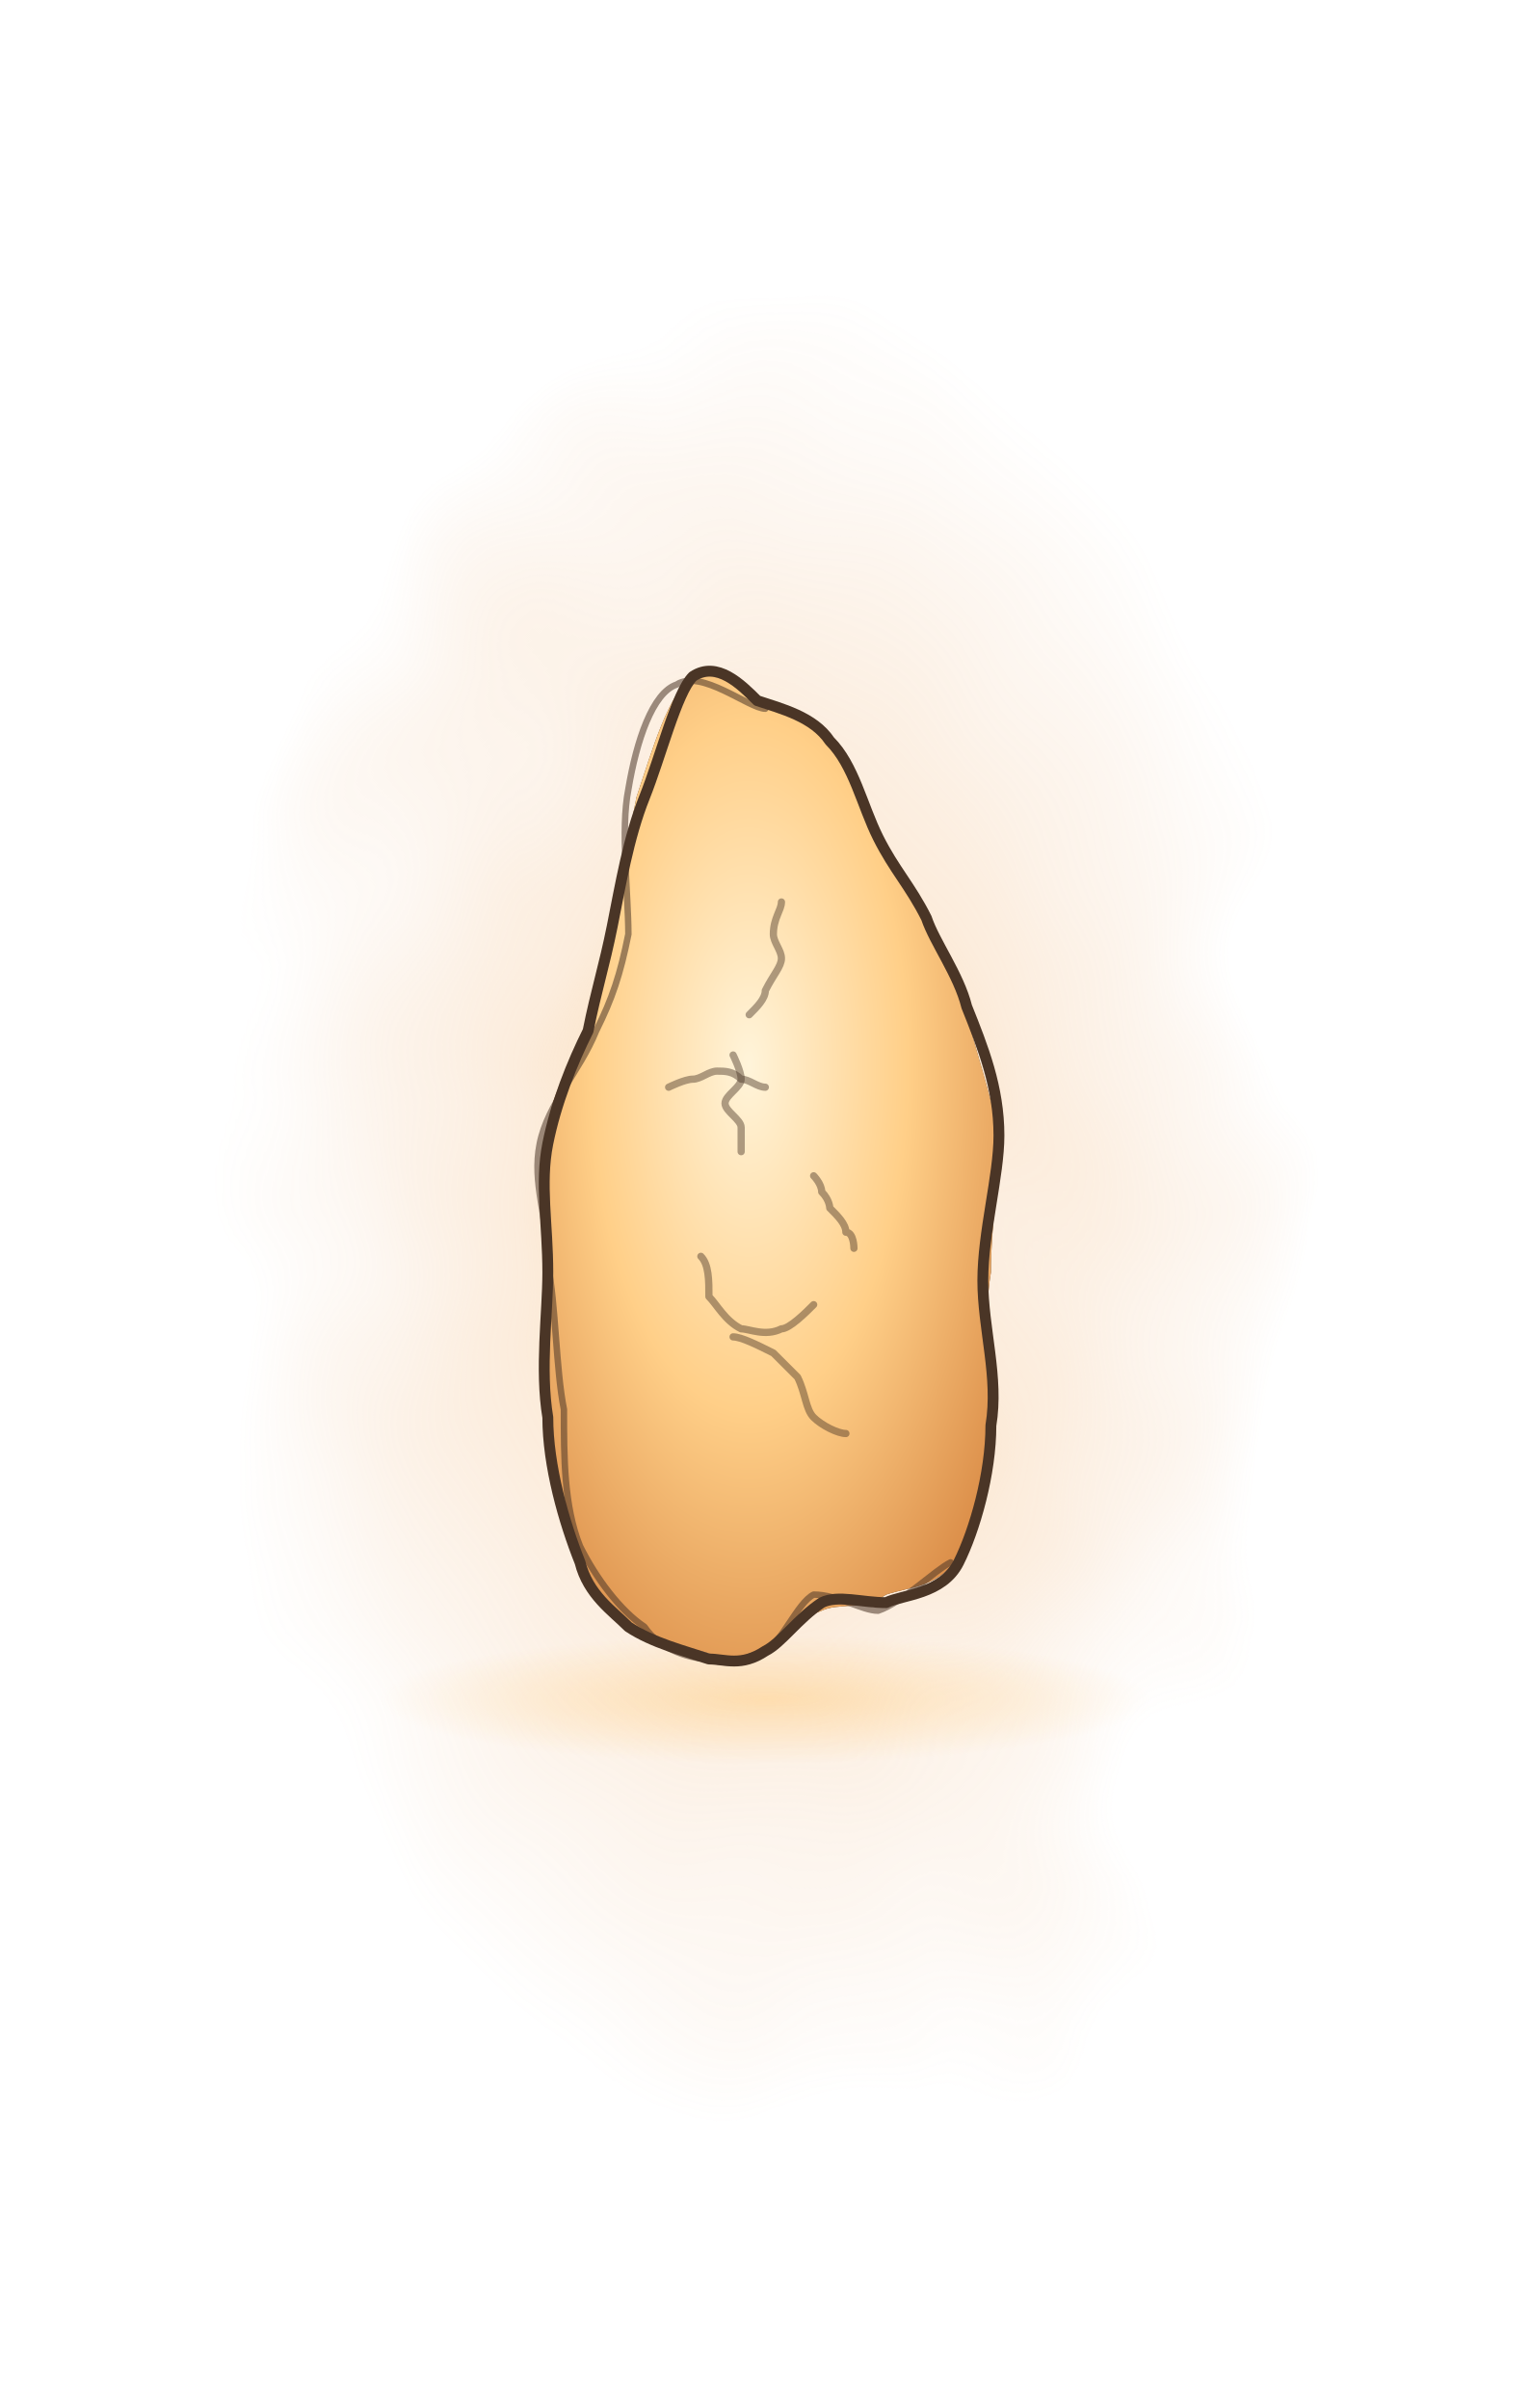
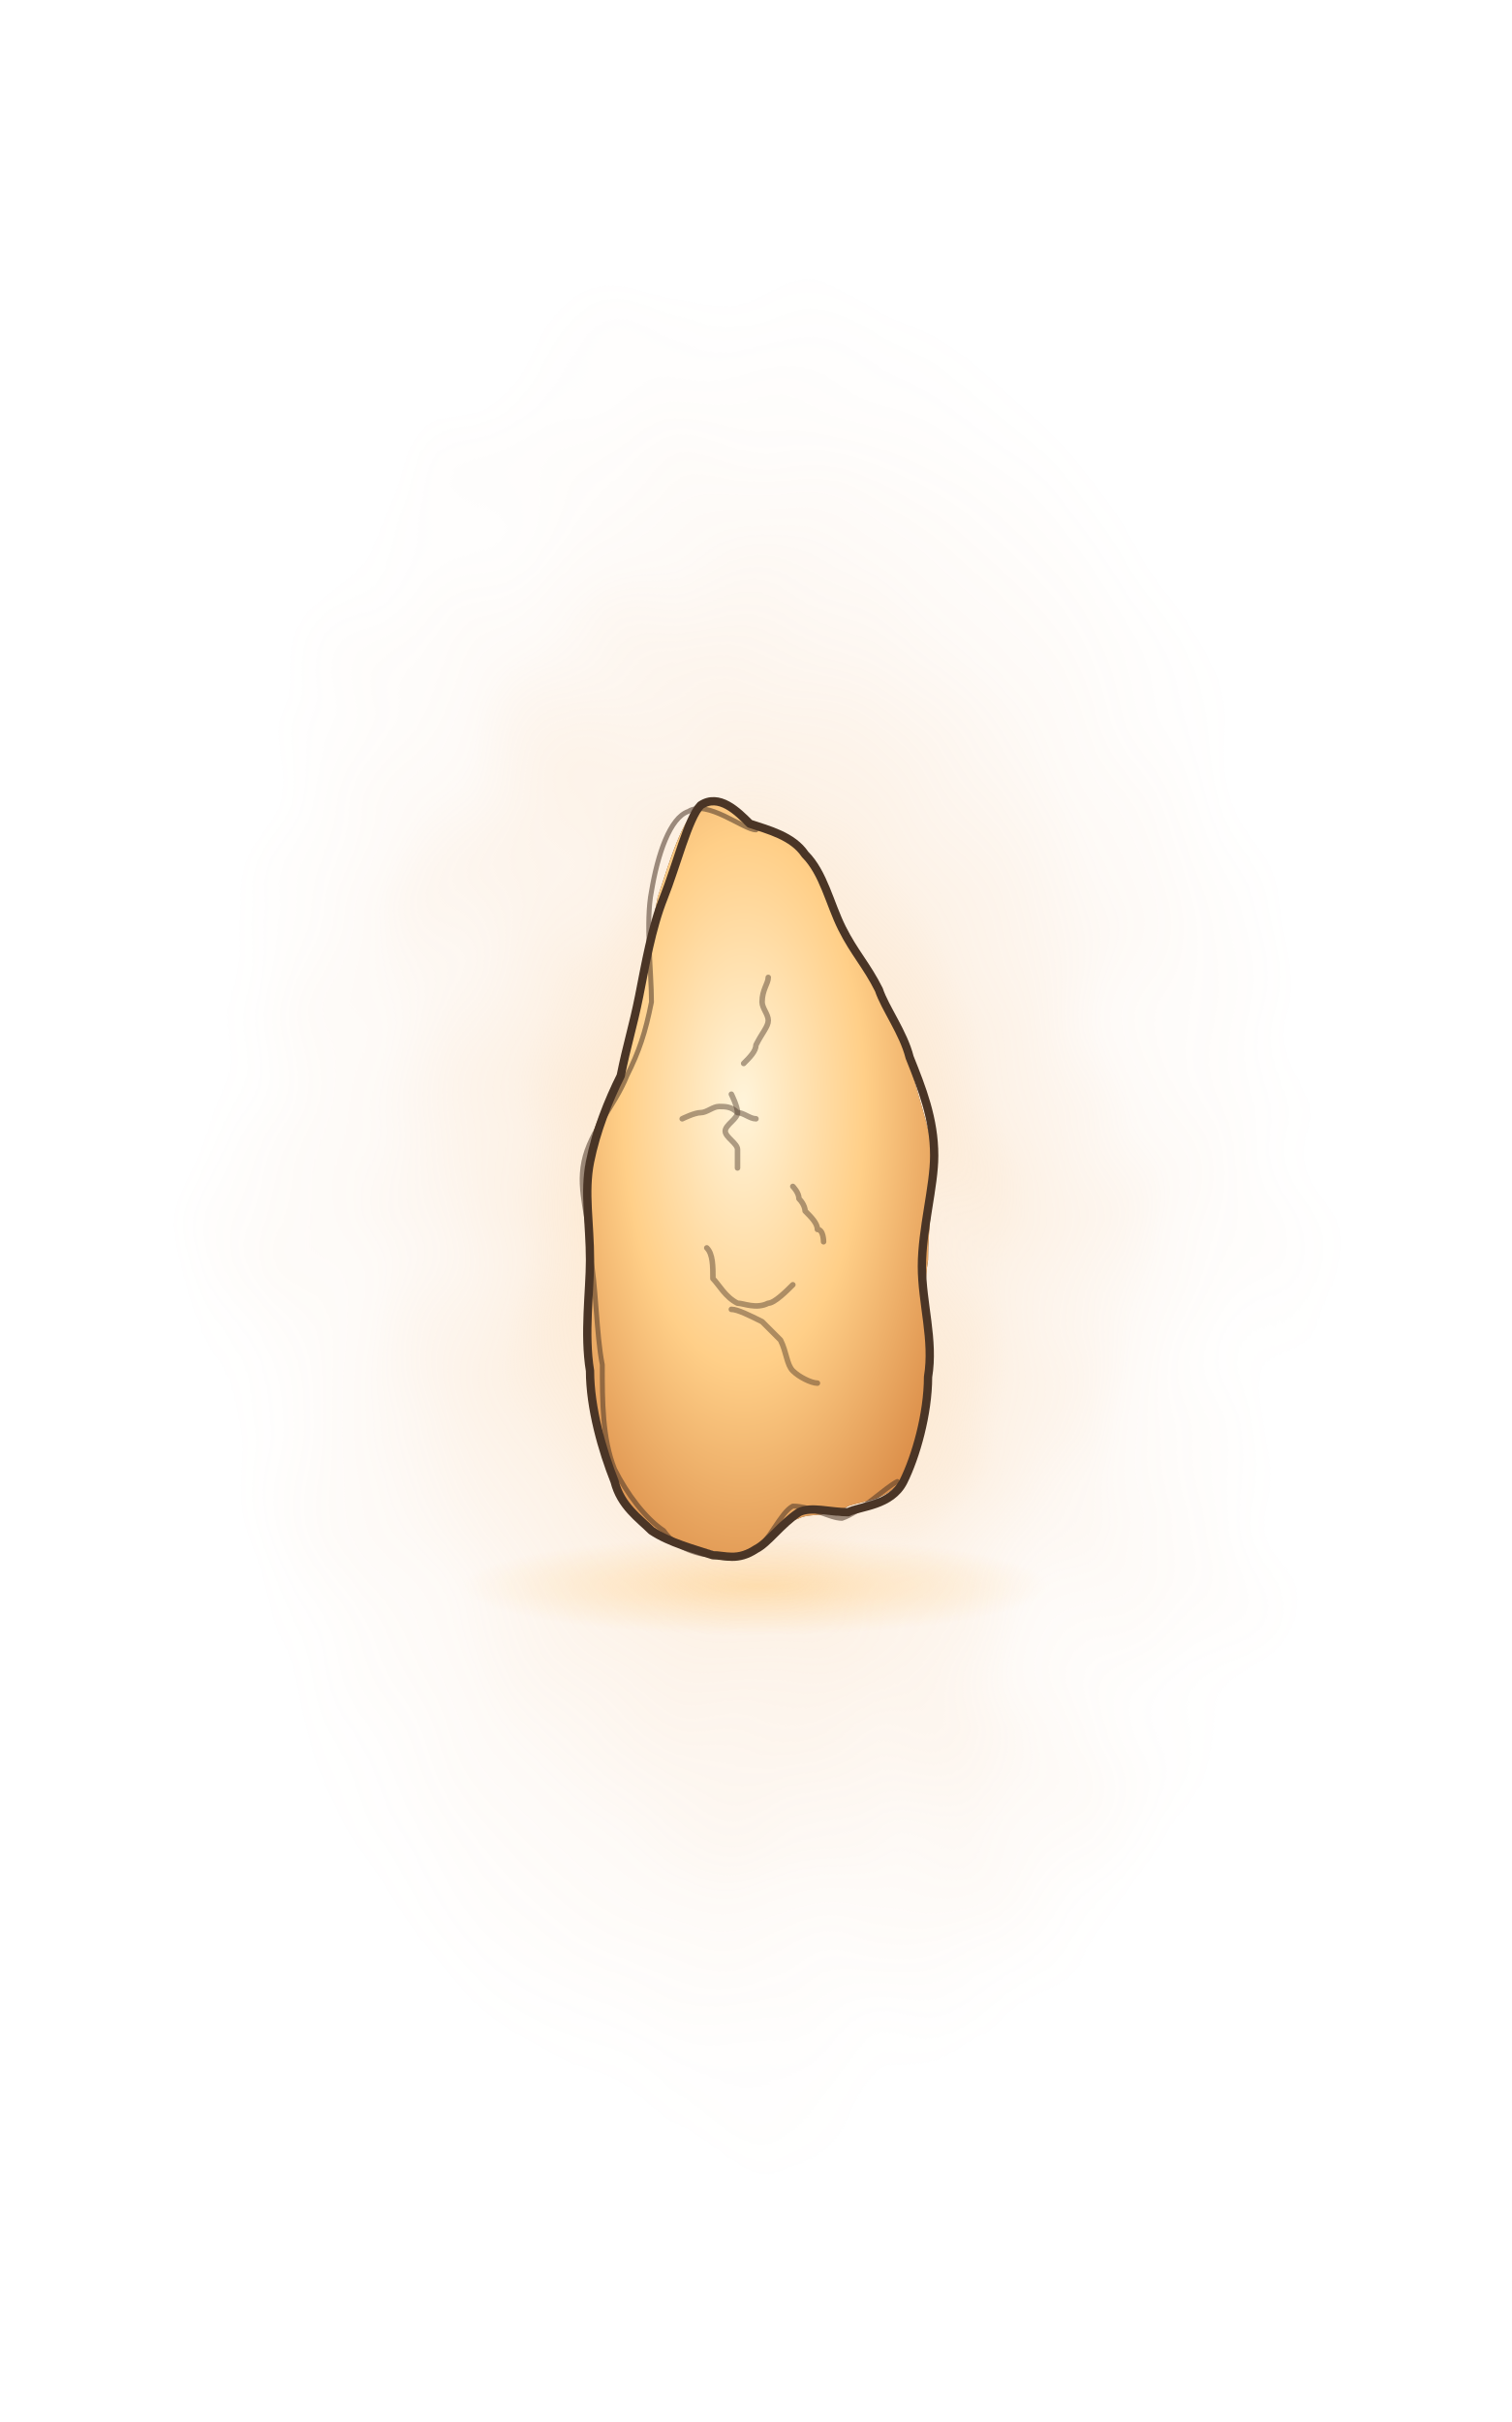
- <svg xmlns="http://www.w3.org/2000/svg" viewBox="785 465 190 299" width="190" height="299" fill="none" stroke-linecap="round" stroke-linejoin="round">
+ <svg xmlns="http://www.w3.org/2000/svg" viewBox="757 418 246 394" width="246" height="394" fill="none" stroke-linecap="round" stroke-linejoin="round">
  <style>.ln{stroke:#4a3526;stroke-width:1.35}.ln2{stroke-width:.8;opacity:.55}.wisp{stroke-width:.9;opacity:.45}.sup,.floor{stroke:#c9a582}.sup.pale{stroke:#cdc0b0}.floor{opacity:.25}.bg{fill:#3d2d26}.blotch{fill:#1f1612}.fibre{fill:none;stroke:#1f1612;stroke-linecap:round}.mottle{fill:#4a2614;opacity:.55}</style>
  <defs>
-     <radialGradient id="halo">
-       <stop offset="0" stop-color="#ffcf87" stop-opacity=".55" />
-       <stop offset=".45" stop-color="#f0a250" stop-opacity=".2" />
-       <stop offset="1" stop-color="#e08a3c" stop-opacity="0" />
-     </radialGradient>
    <radialGradient id="inner" cx=".45" cy=".4" r=".7">
      <stop offset="0" stop-color="#fff4da" />
      <stop offset=".5" stop-color="#ffcf88" />
      <stop offset="1" stop-color="#d98a45" />
    </radialGradient>
    <radialGradient id="pale" cx=".45" cy=".4" r=".7">
      <stop offset="0" stop-color="#ffffff" />
      <stop offset=".6" stop-color="#fff8ec" />
      <stop offset="1" stop-color="#ecd3b4" />
    </radialGradient>
    <radialGradient id="brown" cx=".45" cy=".4" r=".7">
      <stop offset="0" stop-color="#ffcf8f" />
      <stop offset=".5" stop-color="#c97a3c" />
      <stop offset="1" stop-color="#6e3d1f" />
    </radialGradient>
    <filter id="felt" x="-10%" y="-10%" width="120%" height="120%">
      <feGaussianBlur stdDeviation="1.6" />
    </filter>
-     <radialGradient id="haloWhite">
-       <stop offset="0" stop-color="#fffaf0" stop-opacity=".6" />
-       <stop offset=".45" stop-color="#fbe9cc" stop-opacity=".22" />
-       <stop offset="1" stop-color="#f2d9b4" stop-opacity="0" />
-     </radialGradient>
    <radialGradient id="pool">
      <stop offset="0" stop-color="#ffcf87" stop-opacity=".55" />
      <stop offset="1" stop-color="#ffcf87" stop-opacity="0" />
    </radialGradient>
    <filter id="rough" x="-20%" y="-20%" width="140%" height="140%">
      <feTurbulence type="fractalNoise" baseFrequency=".03" numOctaves="2" seed="3" />
      <feDisplacementMap in="SourceGraphic" scale="26" />
    </filter>
+     <radialGradient id="halo">
+       <stop offset="0" stop-color="#ffcf87" stop-opacity=".55" />
+       <stop offset=".2" stop-color="#fbbd72" stop-opacity=".34" />
+       <stop offset=".45" stop-color="#f0a250" stop-opacity=".14" />
+       <stop offset=".72" stop-color="#e8954a" stop-opacity=".045" />
+       <stop offset="1" stop-color="#e08a3c" stop-opacity="0" />
+     </radialGradient>
+     <radialGradient id="haloWhite">
+       <stop offset="0" stop-color="#fffaf0" stop-opacity=".6" />
+       <stop offset=".2" stop-color="#fff2de" stop-opacity=".38" />
+       <stop offset=".45" stop-color="#fbe9cc" stop-opacity=".15" />
+       <stop offset=".72" stop-color="#f6dfbf" stop-opacity=".05" />
+       <stop offset="1" stop-color="#f2d9b4" stop-opacity="0" />
+     </radialGradient>
+     <radialGradient id="haloDim">
+       <stop offset="0" stop-color="#f0b26a" stop-opacity=".4" />
+       <stop offset=".2" stop-color="#d98f4c" stop-opacity=".24" />
+       <stop offset=".45" stop-color="#c47a3a" stop-opacity=".1" />
+       <stop offset=".72" stop-color="#b56e33" stop-opacity=".03" />
+       <stop offset="1" stop-color="#a8642e" stop-opacity="0" />
+     </radialGradient>
+     <linearGradient id="floorFade" gradientUnits="userSpaceOnUse" x1="0" y1="586" x2="0" y2="676">
+       <stop offset="0" stop-color="#fff" />
+       <stop offset="1" stop-color="#000" />
+     </linearGradient>
+     <mask id="aboveFloor" maskUnits="userSpaceOnUse" x="-3000" y="-3000" width="8000" height="8000">
+       <rect x="-3000" y="-3000" width="8000" height="8000" fill="url(#floorFade)" />
+     </mask>
+     <filter id="shaftBlur" x="-30%" y="-30%" width="160%" height="160%">
+       <feGaussianBlur stdDeviation="7" />
+     </filter>
  </defs>
  <clipPath id="c30">
    <path d="M880 552 C883 553 886 554 888 557 C890 560 892 565 894 569 C896 572 898 575 900 579 C902 582 903 586 905 591 C906 595 908 601 909 606 C909 612 908 617 908 623 C907 629 908 636 908 642 C907 648 906 655 904 658 C902 662 898 662 895 663 C892 665 889 664 887 665 C884 666 882 669 880 670 C878 671 875 671 872 670 C870 670 867 670 864 668 C861 666 858 663 856 658 C855 654 854 647 853 641 C853 635 853 629 853 623 C853 617 852 611 853 606 C853 601 856 597 858 593 C859 589 860 585 861 580 C862 575 863 569 864 564 C866 558 868 551 871 549 C873 547 877 550 880 552Z" />
  </clipPath>
  <path class="bg" d="M880 552 C883 553 886 554 888 557 C890 560 892 565 894 569 C896 572 898 575 900 579 C902 582 903 586 905 591 C906 595 908 601 909 606 C909 612 908 617 908 623 C907 629 908 636 908 642 C907 648 906 655 904 658 C902 662 898 662 895 663 C892 665 889 664 887 665 C884 666 882 669 880 670 C878 671 875 671 872 670 C870 670 867 670 864 668 C861 666 858 663 856 658 C855 654 854 647 853 641 C853 635 853 629 853 623 C853 617 852 611 853 606 C853 601 856 597 858 593 C859 589 860 585 861 580 C862 575 863 569 864 564 C866 558 868 551 871 549 C873 547 877 550 880 552Z" />
  <g class="warm">
-     <ellipse cx="880" cy="615" rx="67" ry="113" fill="url(#halo)" filter="url(#rough)" />
+     <ellipse cx="880" cy="615" rx="91" ry="153" fill="url(#halo)" filter="url(#rough)" />
    <ellipse cx="880" cy="676" rx="48" ry="8" fill="url(#pool)" />
    <path d="M880 552 C883 553 886 554 888 557 C890 560 892 565 894 569 C896 572 898 575 900 579 C902 582 903 586 905 591 C906 595 908 601 909 606 C909 612 908 617 908 623 C907 629 908 636 908 642 C907 648 906 655 904 658 C902 662 898 662 895 663 C892 665 889 664 887 665 C884 666 882 669 880 670 C878 671 875 671 872 670 C870 670 867 670 864 668 C861 666 858 663 856 658 C855 654 854 647 853 641 C853 635 853 629 853 623 C853 617 852 611 853 606 C853 601 856 597 858 593 C859 589 860 585 861 580 C862 575 863 569 864 564 C866 558 868 551 871 549 C873 547 877 550 880 552Z" fill="url(#inner)" />
  </g>
  <path class="ln" d="M879 552 C882 553 886 554 888 557 C891 560 892 565 894 569 C896 573 898 575 900 579 C901 582 904 586 905 590 C907 595 909 600 909 606 C909 611 907 618 907 624 C907 630 909 636 908 642 C908 648 906 655 904 659 C902 663 897 663 895 664 C892 664 889 663 887 664 C884 666 882 669 880 670 C877 672 875 671 873 671 C870 670 866 669 863 667 C861 665 858 663 857 659 C855 654 853 647 853 641 C852 635 853 628 853 623 C853 617 852 612 853 607 C854 602 856 597 858 593 C859 588 860 585 861 580 C862 575 863 569 865 564 C867 559 869 551 871 549 C874 547 877 550 879 552Z" />
  <path class="ln ln2" d="M903 659 C901 660 897 664 894 665 C892 665 889 663 886 663 C884 664 882 669 880 670 C877 671 876 672 873 671 C871 671 867 670 865 667 C862 665 859 661 857 657 C855 652 855 646 855 640 C854 635 854 627 853 622 C853 616 851 612 852 607 C853 602 857 598 859 593 C861 589 862 586 863 581 C863 576 862 568 863 563 C864 557 866 551 869 550 C872 548 878 553 880 553" />
  <path class="ln wisp" d="M878 591 C879 590 880 589 880 588 C881 586 882 585 882 584 C882 583 881 582 881 581 C881 579 882 578 882 577" />
  <path class="ln wisp" d="M868 600 C868 600 870 599 871 599 C872 599 873 598 874 598 C875 598 876 598 877 599 C878 599 879 600 880 600" />
  <path class="ln wisp" d="M872 621 C873 622 873 624 873 626 C874 627 875 629 877 630 C878 630 880 631 882 630 C883 630 885 628 886 627" />
  <path class="ln wisp" d="M876 631 C877 631 879 632 881 633 C882 634 883 635 884 636 C885 638 885 640 886 641 C887 642 889 643 890 643" />
  <path class="ln wisp" d="M886 611 C886 611 887 612 887 613 C888 614 888 615 888 615 C889 616 890 617 890 618 C891 618 891 620 891 620" />
  <path class="ln wisp" d="M877 608 C877 608 877 606 877 605 C877 604 875 603 875 602 C875 601 877 600 877 599 C877 598 876 596 876 596" />
</svg>
